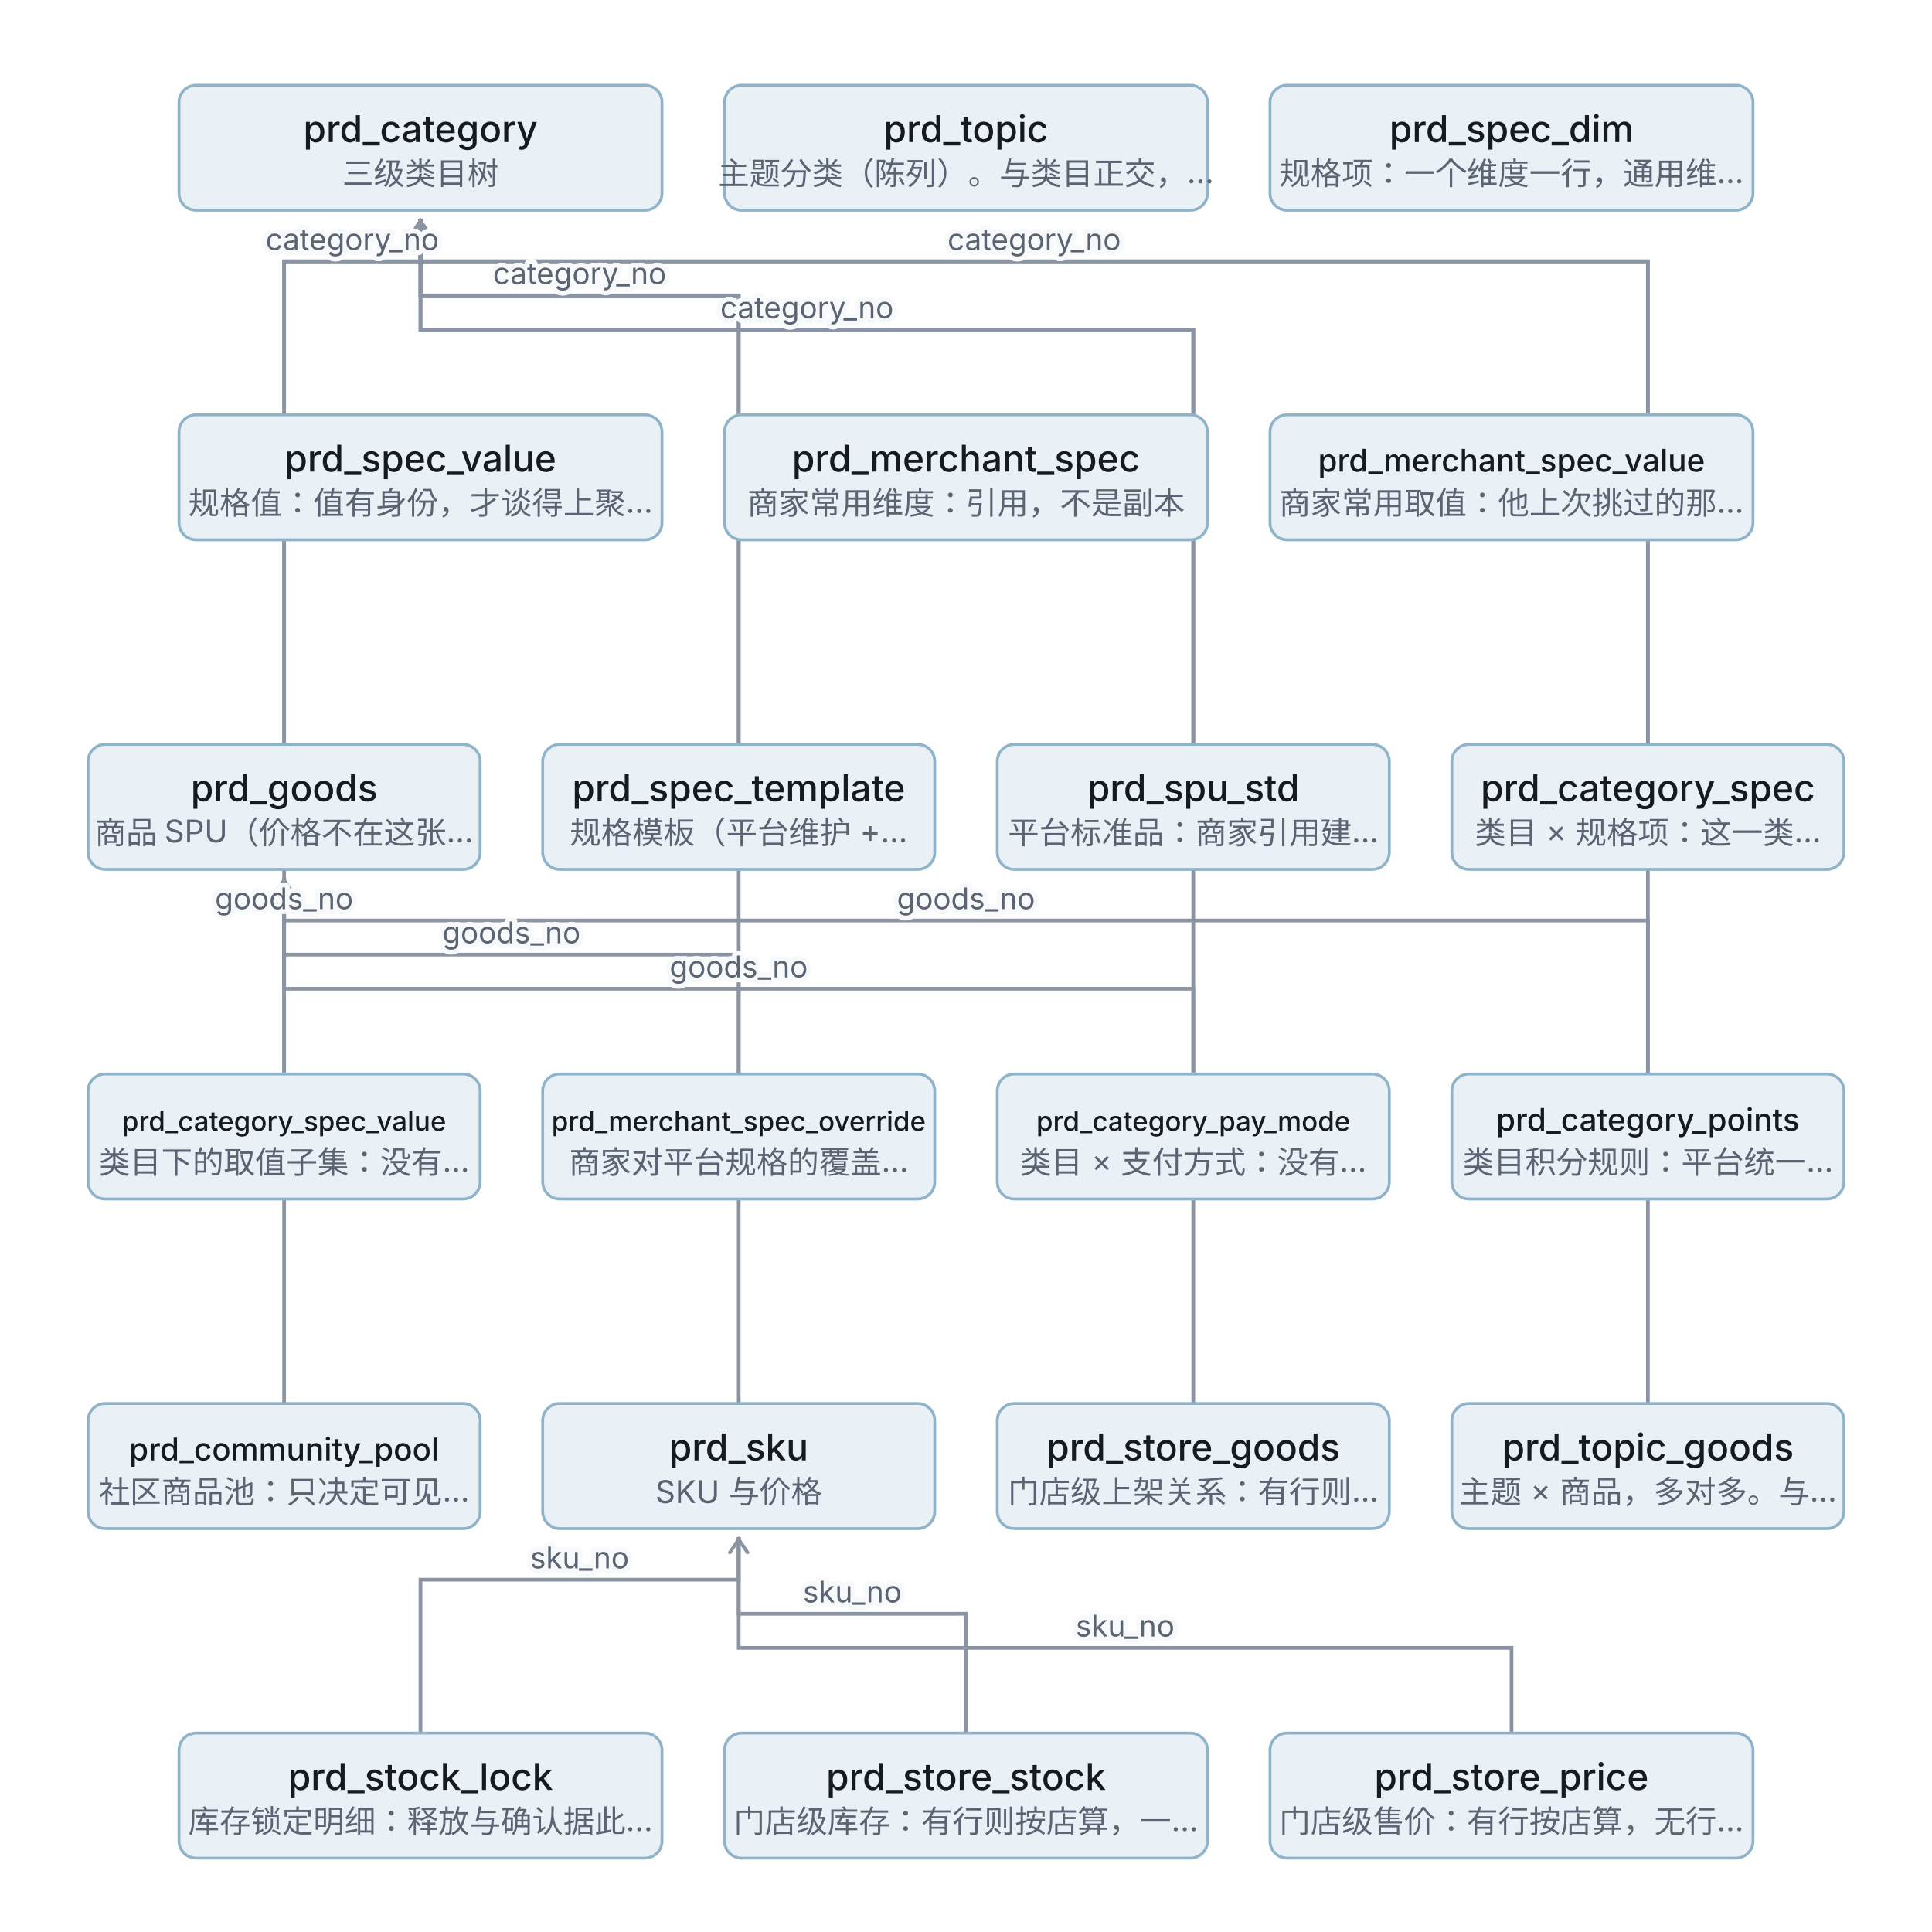
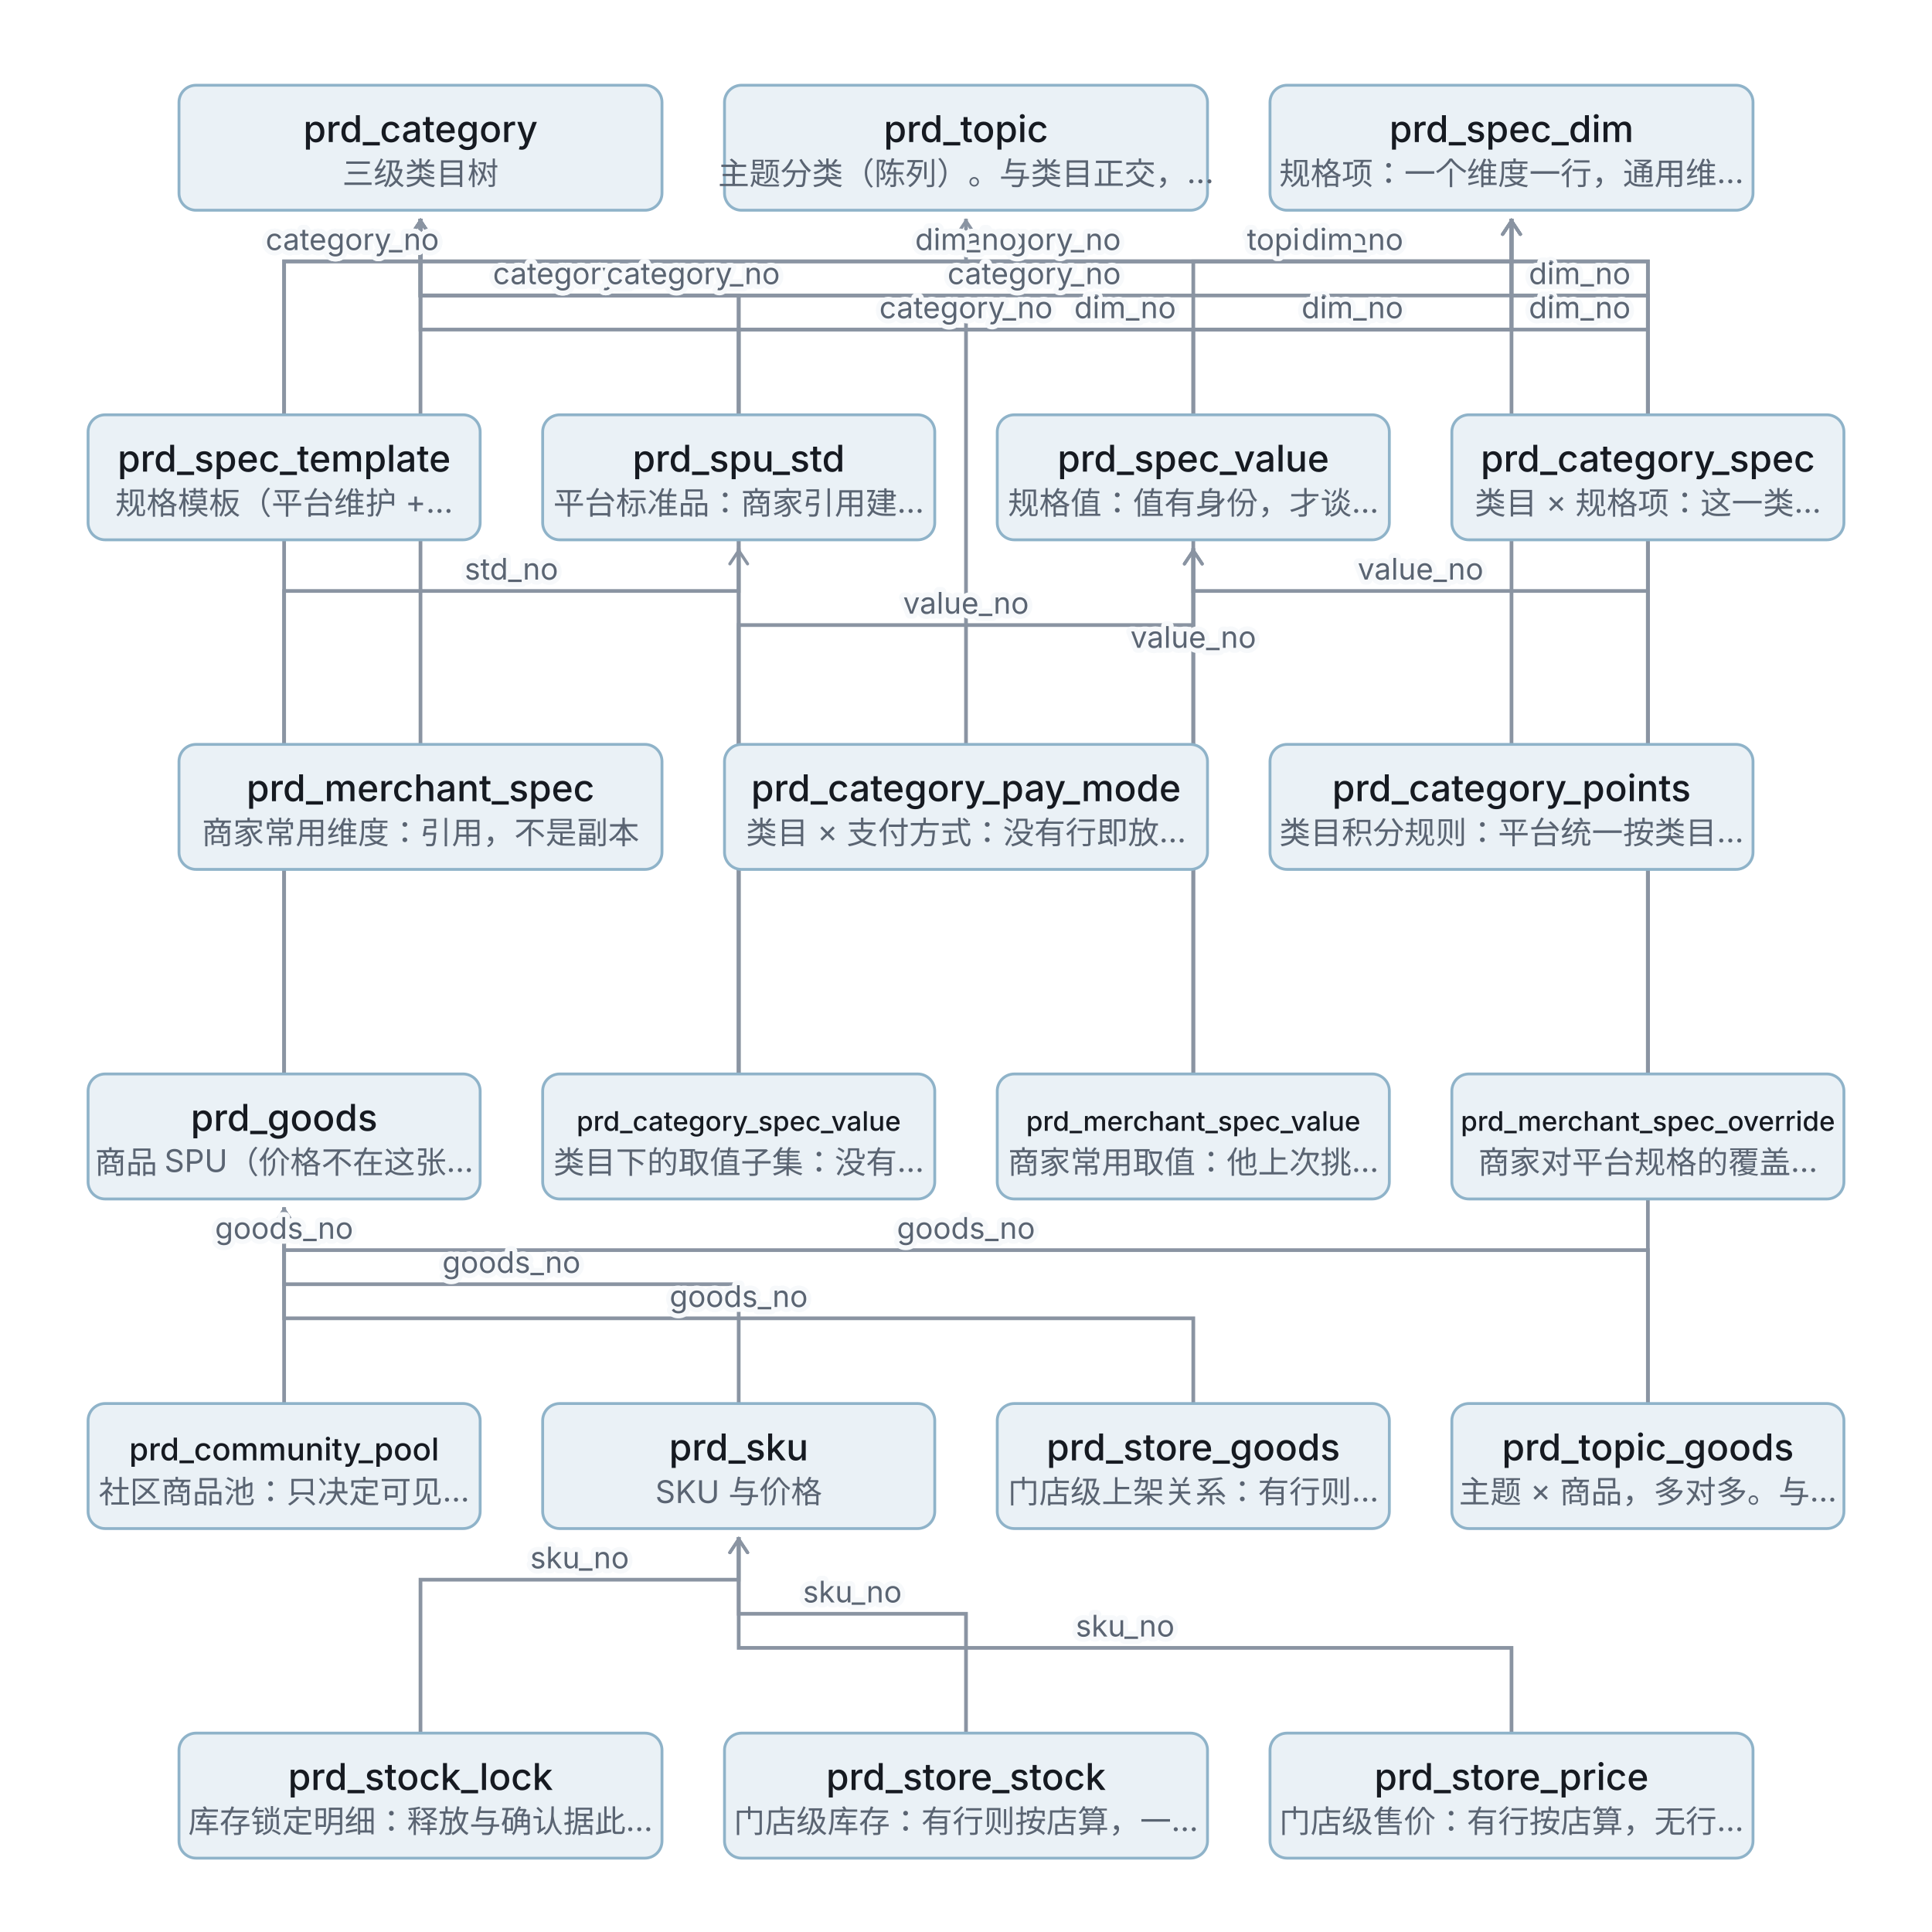
<svg xmlns="http://www.w3.org/2000/svg" width="680" height="680" viewBox="0 0 680 680" role="img" font-family="system-ui,-apple-system,'PingFang SC',sans-serif">
  <defs>
    <marker id="a" viewBox="0 0 10 10" refX="9" refY="5" markerWidth="6" markerHeight="6" orient="auto-start-reverse">
      <path d="M2 1L8 5L2 9" fill="none" stroke="#8A94A2" stroke-width="1.4" stroke-linecap="round" />
    </marker>
    <style>.n{font-weight:500;fill:#161A21}.s{font-size:11px;fill:#5A6472}
.l{font-size:10.5px;fill:#5A6472;paint-order:stroke;stroke:#F7F9FB;stroke-width:3.5;stroke-linejoin:round}.b{font-size:11px;fill:#5A6472;letter-spacing:.1em}
.ar{stroke:#8A94A2;stroke-width:1.3;fill:none}</style>
  </defs>
-   <path class="ar" d="M100 494 L100 324 L100 324 L100 309" marker-end="url(#a)" />
-   <path class="ar" d="M100 262 L100 92 L148 92 L148 77" marker-end="url(#a)" />
-   <path class="ar" d="M260 494 L260 336 L100 336 L100 309" marker-end="url(#a)" />
-   <path class="ar" d="M260 262 L260 104 L148 104 L148 77" marker-end="url(#a)" />
+   <path class="ar" d="M100 494 L100 440 L100 440 L100 425" marker-end="url(#a)" />
+   <path class="ar" d="M100 378 L100 92 L148 92 L148 77" marker-end="url(#a)" />
+   <path class="ar" d="M100 378 L100 208 L260 208 L260 193" marker-end="url(#a)" />
+   <path class="ar" d="M260 494 L260 452 L100 452 L100 425" marker-end="url(#a)" />
+   <path class="ar" d="M100 146 L100 92 L148 92 L148 77" marker-end="url(#a)" />
  <path class="ar" d="M148 610 L148 556 L260 556 L260 541" marker-end="url(#a)" />
  <path class="ar" d="M340 610 L340 568 L260 568 L260 541" marker-end="url(#a)" />
-   <path class="ar" d="M420 494 L420 348 L100 348 L100 309" marker-end="url(#a)" />
-   <path class="ar" d="M420 262 L420 116 L148 116 L148 77" marker-end="url(#a)" />
+   <path class="ar" d="M420 494 L420 464 L100 464 L100 425" marker-end="url(#a)" />
+   <path class="ar" d="M260 146 L260 104 L148 104 L148 77" marker-end="url(#a)" />
  <path class="ar" d="M532 610 L532 580 L260 580 L260 541" marker-end="url(#a)" />
-   <path class="ar" d="M580 494 L580 324 L100 324 L100 309" marker-end="url(#a)" />
-   <path class="ar" d="M580 262 L580 92 L148 92 L148 77" marker-end="url(#a)" />
-   <path class="ar" d="M100 378 L100 92 L148 92 L148 77" marker-end="url(#a)" />
+   <path class="ar" d="M580 494 L580 92 L340 92 L340 77" marker-end="url(#a)" />
+   <path class="ar" d="M580 494 L580 440 L100 440 L100 425" marker-end="url(#a)" />
+   <path class="ar" d="M420 146 L420 116 L532 116 L532 77" marker-end="url(#a)" />
+   <path class="ar" d="M580 146 L580 92 L148 92 L148 77" marker-end="url(#a)" />
+   <path class="ar" d="M580 146 L580 104 L532 104 L532 77" marker-end="url(#a)" />
  <path class="ar" d="M260 378 L260 104 L148 104 L148 77" marker-end="url(#a)" />
-   <path class="ar" d="M420 378 L420 116 L148 116 L148 77" marker-end="url(#a)" />
-   <path class="ar" d="M580 378 L580 92 L148 92 L148 77" marker-end="url(#a)" />
+   <path class="ar" d="M260 378 L260 116 L532 116 L532 77" marker-end="url(#a)" />
+   <path class="ar" d="M260 378 L260 220 L420 220 L420 193" marker-end="url(#a)" />
+   <path class="ar" d="M148 262 L148 92 L532 92 L532 77" marker-end="url(#a)" />
+   <path class="ar" d="M420 378 L420 92 L532 92 L532 77" marker-end="url(#a)" />
+   <path class="ar" d="M420 378 L420 232 L420 232 L420 193" marker-end="url(#a)" />
+   <path class="ar" d="M580 378 L580 104 L148 104 L148 77" marker-end="url(#a)" />
+   <path class="ar" d="M580 378 L580 116 L532 116 L532 77" marker-end="url(#a)" />
+   <path class="ar" d="M580 378 L580 208 L420 208 L420 193" marker-end="url(#a)" />
+   <path class="ar" d="M340 262 L340 104 L148 104 L148 77" marker-end="url(#a)" />
+   <path class="ar" d="M532 262 L532 116 L148 116 L148 77" marker-end="url(#a)" />
  <rect x="63" y="30" width="170" height="44" rx="6" fill="#EAF1F6" stroke="#8FB3C9" />
  <text class="n" x="148" y="50" text-anchor="middle" font-size="13">prd_category</text>
  <text class="s" x="148" y="65" text-anchor="middle">三级类目树</text>
  <rect x="255" y="30" width="170" height="44" rx="6" fill="#EAF1F6" stroke="#8FB3C9" />
  <text class="n" x="340" y="50" text-anchor="middle" font-size="13">prd_topic</text>
  <text class="s" x="340" y="65" text-anchor="middle">主题分类（陈列）。与类目正交，…</text>
  <rect x="447" y="30" width="170" height="44" rx="6" fill="#EAF1F6" stroke="#8FB3C9" />
  <text class="n" x="532" y="50" text-anchor="middle" font-size="13">prd_spec_dim</text>
  <text class="s" x="532" y="65" text-anchor="middle">规格项：一个维度一行，通用维…</text>
-   <rect x="63" y="146" width="170" height="44" rx="6" fill="#EAF1F6" stroke="#8FB3C9" />
-   <text class="n" x="148" y="166" text-anchor="middle" font-size="13">prd_spec_value</text>
-   <text class="s" x="148" y="181" text-anchor="middle">规格值：值有身份，才谈得上聚…</text>
-   <rect x="255" y="146" width="170" height="44" rx="6" fill="#EAF1F6" stroke="#8FB3C9" />
-   <text class="n" x="340" y="166" text-anchor="middle" font-size="13">prd_merchant_spec</text>
-   <text class="s" x="340" y="181" text-anchor="middle">商家常用维度：引用，不是副本</text>
-   <rect x="447" y="146" width="170" height="44" rx="6" fill="#EAF1F6" stroke="#8FB3C9" />
-   <text class="n" x="532" y="166" text-anchor="middle" font-size="11">prd_merchant_spec_value</text>
-   <text class="s" x="532" y="181" text-anchor="middle">商家常用取值：他上次挑过的那…</text>
-   <rect x="31" y="262" width="138" height="44" rx="6" fill="#EAF1F6" stroke="#8FB3C9" />
-   <text class="n" x="100" y="282" text-anchor="middle" font-size="13">prd_goods</text>
-   <text class="s" x="100" y="297" text-anchor="middle">商品 SPU（价格不在这张…</text>
-   <rect x="191" y="262" width="138" height="44" rx="6" fill="#EAF1F6" stroke="#8FB3C9" />
-   <text class="n" x="260" y="282" text-anchor="middle" font-size="13">prd_spec_template</text>
-   <text class="s" x="260" y="297" text-anchor="middle">规格模板（平台维护 +…</text>
-   <rect x="351" y="262" width="138" height="44" rx="6" fill="#EAF1F6" stroke="#8FB3C9" />
-   <text class="n" x="420" y="282" text-anchor="middle" font-size="13">prd_spu_std</text>
-   <text class="s" x="420" y="297" text-anchor="middle">平台标准品：商家引用建…</text>
-   <rect x="511" y="262" width="138" height="44" rx="6" fill="#EAF1F6" stroke="#8FB3C9" />
-   <text class="n" x="580" y="282" text-anchor="middle" font-size="13">prd_category_spec</text>
-   <text class="s" x="580" y="297" text-anchor="middle">类目 × 规格项：这一类…</text>
+   <rect x="31" y="146" width="138" height="44" rx="6" fill="#EAF1F6" stroke="#8FB3C9" />
+   <text class="n" x="100" y="166" text-anchor="middle" font-size="13">prd_spec_template</text>
+   <text class="s" x="100" y="181" text-anchor="middle">规格模板（平台维护 +…</text>
+   <rect x="191" y="146" width="138" height="44" rx="6" fill="#EAF1F6" stroke="#8FB3C9" />
+   <text class="n" x="260" y="166" text-anchor="middle" font-size="13">prd_spu_std</text>
+   <text class="s" x="260" y="181" text-anchor="middle">平台标准品：商家引用建…</text>
+   <rect x="351" y="146" width="138" height="44" rx="6" fill="#EAF1F6" stroke="#8FB3C9" />
+   <text class="n" x="420" y="166" text-anchor="middle" font-size="13">prd_spec_value</text>
+   <text class="s" x="420" y="181" text-anchor="middle">规格值：值有身份，才谈…</text>
+   <rect x="511" y="146" width="138" height="44" rx="6" fill="#EAF1F6" stroke="#8FB3C9" />
+   <text class="n" x="580" y="166" text-anchor="middle" font-size="13">prd_category_spec</text>
+   <text class="s" x="580" y="181" text-anchor="middle">类目 × 规格项：这一类…</text>
+   <rect x="63" y="262" width="170" height="44" rx="6" fill="#EAF1F6" stroke="#8FB3C9" />
+   <text class="n" x="148" y="282" text-anchor="middle" font-size="13">prd_merchant_spec</text>
+   <text class="s" x="148" y="297" text-anchor="middle">商家常用维度：引用，不是副本</text>
+   <rect x="255" y="262" width="170" height="44" rx="6" fill="#EAF1F6" stroke="#8FB3C9" />
+   <text class="n" x="340" y="282" text-anchor="middle" font-size="13">prd_category_pay_mode</text>
+   <text class="s" x="340" y="297" text-anchor="middle">类目 × 支付方式：没有行即放…</text>
+   <rect x="447" y="262" width="170" height="44" rx="6" fill="#EAF1F6" stroke="#8FB3C9" />
+   <text class="n" x="532" y="282" text-anchor="middle" font-size="13">prd_category_points</text>
+   <text class="s" x="532" y="297" text-anchor="middle">类目积分规则：平台统一按类目…</text>
  <rect x="31" y="378" width="138" height="44" rx="6" fill="#EAF1F6" stroke="#8FB3C9" />
-   <text class="n" x="100" y="398" text-anchor="middle" font-size="9.5">prd_category_spec_value</text>
-   <text class="s" x="100" y="413" text-anchor="middle">类目下的取值子集：没有…</text>
+   <text class="n" x="100" y="398" text-anchor="middle" font-size="13">prd_goods</text>
+   <text class="s" x="100" y="413" text-anchor="middle">商品 SPU（价格不在这张…</text>
  <rect x="191" y="378" width="138" height="44" rx="6" fill="#EAF1F6" stroke="#8FB3C9" />
-   <text class="n" x="260" y="398" text-anchor="middle" font-size="9.5">prd_merchant_spec_override</text>
-   <text class="s" x="260" y="413" text-anchor="middle">商家对平台规格的覆盖…</text>
+   <text class="n" x="260" y="398" text-anchor="middle" font-size="9.5">prd_category_spec_value</text>
+   <text class="s" x="260" y="413" text-anchor="middle">类目下的取值子集：没有…</text>
  <rect x="351" y="378" width="138" height="44" rx="6" fill="#EAF1F6" stroke="#8FB3C9" />
-   <text class="n" x="420" y="398" text-anchor="middle" font-size="9.5">prd_category_pay_mode</text>
-   <text class="s" x="420" y="413" text-anchor="middle">类目 × 支付方式：没有…</text>
+   <text class="n" x="420" y="398" text-anchor="middle" font-size="9.5">prd_merchant_spec_value</text>
+   <text class="s" x="420" y="413" text-anchor="middle">商家常用取值：他上次挑…</text>
  <rect x="511" y="378" width="138" height="44" rx="6" fill="#EAF1F6" stroke="#8FB3C9" />
-   <text class="n" x="580" y="398" text-anchor="middle" font-size="11">prd_category_points</text>
-   <text class="s" x="580" y="413" text-anchor="middle">类目积分规则：平台统一…</text>
+   <text class="n" x="580" y="398" text-anchor="middle" font-size="9.5">prd_merchant_spec_override</text>
+   <text class="s" x="580" y="413" text-anchor="middle">商家对平台规格的覆盖…</text>
  <rect x="31" y="494" width="138" height="44" rx="6" fill="#EAF1F6" stroke="#8FB3C9" />
  <text class="n" x="100" y="514" text-anchor="middle" font-size="11">prd_community_pool</text>
  <text class="s" x="100" y="529" text-anchor="middle">社区商品池：只决定可见…</text>
  <rect x="191" y="494" width="138" height="44" rx="6" fill="#EAF1F6" stroke="#8FB3C9" />
  <text class="n" x="260" y="514" text-anchor="middle" font-size="13">prd_sku</text>
  <text class="s" x="260" y="529" text-anchor="middle">SKU 与价格</text>
  <rect x="351" y="494" width="138" height="44" rx="6" fill="#EAF1F6" stroke="#8FB3C9" />
  <text class="n" x="420" y="514" text-anchor="middle" font-size="13">prd_store_goods</text>
  <text class="s" x="420" y="529" text-anchor="middle">门店级上架关系：有行则…</text>
  <rect x="511" y="494" width="138" height="44" rx="6" fill="#EAF1F6" stroke="#8FB3C9" />
  <text class="n" x="580" y="514" text-anchor="middle" font-size="13">prd_topic_goods</text>
  <text class="s" x="580" y="529" text-anchor="middle">主题 × 商品，多对多。与…</text>
  <rect x="63" y="610" width="170" height="44" rx="6" fill="#EAF1F6" stroke="#8FB3C9" />
  <text class="n" x="148" y="630" text-anchor="middle" font-size="13">prd_stock_lock</text>
  <text class="s" x="148" y="645" text-anchor="middle">库存锁定明细：释放与确认据此…</text>
  <rect x="255" y="610" width="170" height="44" rx="6" fill="#EAF1F6" stroke="#8FB3C9" />
  <text class="n" x="340" y="630" text-anchor="middle" font-size="13">prd_store_stock</text>
  <text class="s" x="340" y="645" text-anchor="middle">门店级库存：有行则按店算，一…</text>
  <rect x="447" y="610" width="170" height="44" rx="6" fill="#EAF1F6" stroke="#8FB3C9" />
  <text class="n" x="532" y="630" text-anchor="middle" font-size="13">prd_store_price</text>
  <text class="s" x="532" y="645" text-anchor="middle">门店级售价：有行按店算，无行…</text>
-   <text class="l" x="100" y="320" text-anchor="middle">goods_no</text>
+   <text class="l" x="100" y="436" text-anchor="middle">goods_no</text>
  <text class="l" x="124" y="88" text-anchor="middle">category_no</text>
-   <text class="l" x="180" y="332" text-anchor="middle">goods_no</text>
-   <text class="l" x="204" y="100" text-anchor="middle">category_no</text>
+   <text class="l" x="180" y="204" text-anchor="middle">std_no</text>
+   <text class="l" x="180" y="448" text-anchor="middle">goods_no</text>
+   <text class="l" x="124" y="88" text-anchor="middle">category_no</text>
  <text class="l" x="204" y="552" text-anchor="middle">sku_no</text>
  <text class="l" x="300" y="564" text-anchor="middle">sku_no</text>
-   <text class="l" x="260" y="344" text-anchor="middle">goods_no</text>
-   <text class="l" x="284" y="112" text-anchor="middle">category_no</text>
+   <text class="l" x="260" y="460" text-anchor="middle">goods_no</text>
+   <text class="l" x="204" y="100" text-anchor="middle">category_no</text>
  <text class="l" x="396" y="576" text-anchor="middle">sku_no</text>
-   <text class="l" x="340" y="320" text-anchor="middle">goods_no</text>
+   <text class="l" x="460" y="88" text-anchor="middle">topic_no</text>
+   <text class="l" x="340" y="436" text-anchor="middle">goods_no</text>
+   <text class="l" x="476" y="112" text-anchor="middle">dim_no</text>
  <text class="l" x="364" y="88" text-anchor="middle">category_no</text>
-   <text class="l" x="124" y="88" text-anchor="middle">category_no</text>
+   <text class="l" x="556" y="100" text-anchor="middle">dim_no</text>
  <text class="l" x="204" y="100" text-anchor="middle">category_no</text>
-   <text class="l" x="284" y="112" text-anchor="middle">category_no</text>
-   <text class="l" x="364" y="88" text-anchor="middle">category_no</text>
+   <text class="l" x="396" y="112" text-anchor="middle">dim_no</text>
+   <text class="l" x="340" y="216" text-anchor="middle">value_no</text>
+   <text class="l" x="340" y="88" text-anchor="middle">dim_no</text>
+   <text class="l" x="476" y="88" text-anchor="middle">dim_no</text>
+   <text class="l" x="420" y="228" text-anchor="middle">value_no</text>
+   <text class="l" x="364" y="100" text-anchor="middle">category_no</text>
+   <text class="l" x="556" y="112" text-anchor="middle">dim_no</text>
+   <text class="l" x="500" y="204" text-anchor="middle">value_no</text>
+   <text class="l" x="244" y="100" text-anchor="middle">category_no</text>
+   <text class="l" x="340" y="112" text-anchor="middle">category_no</text>
</svg>
